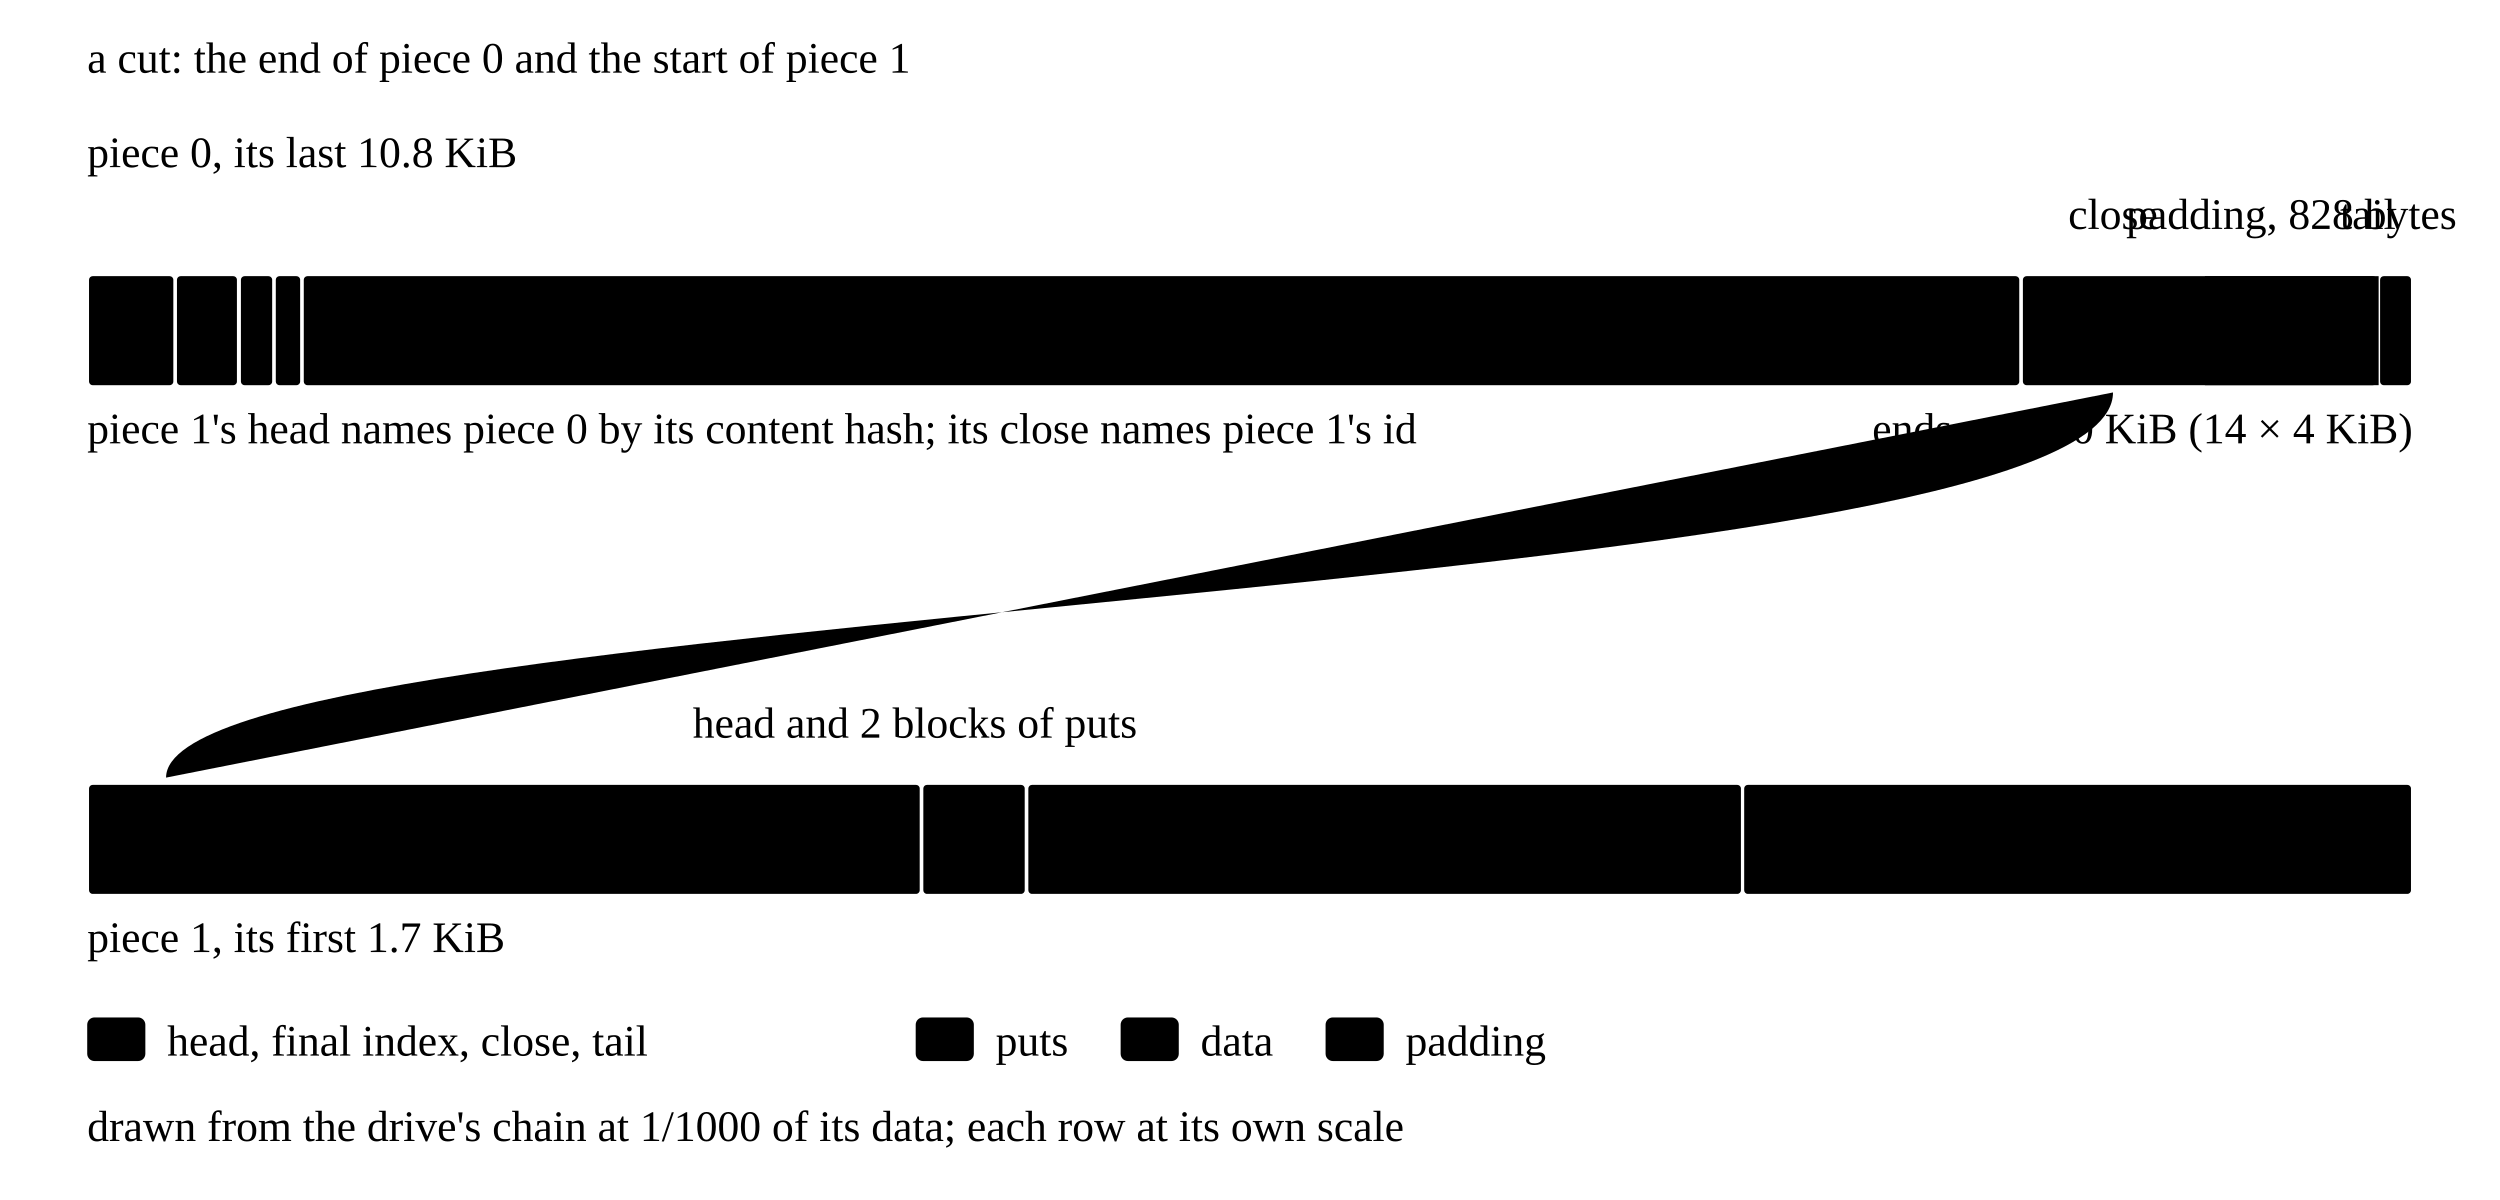
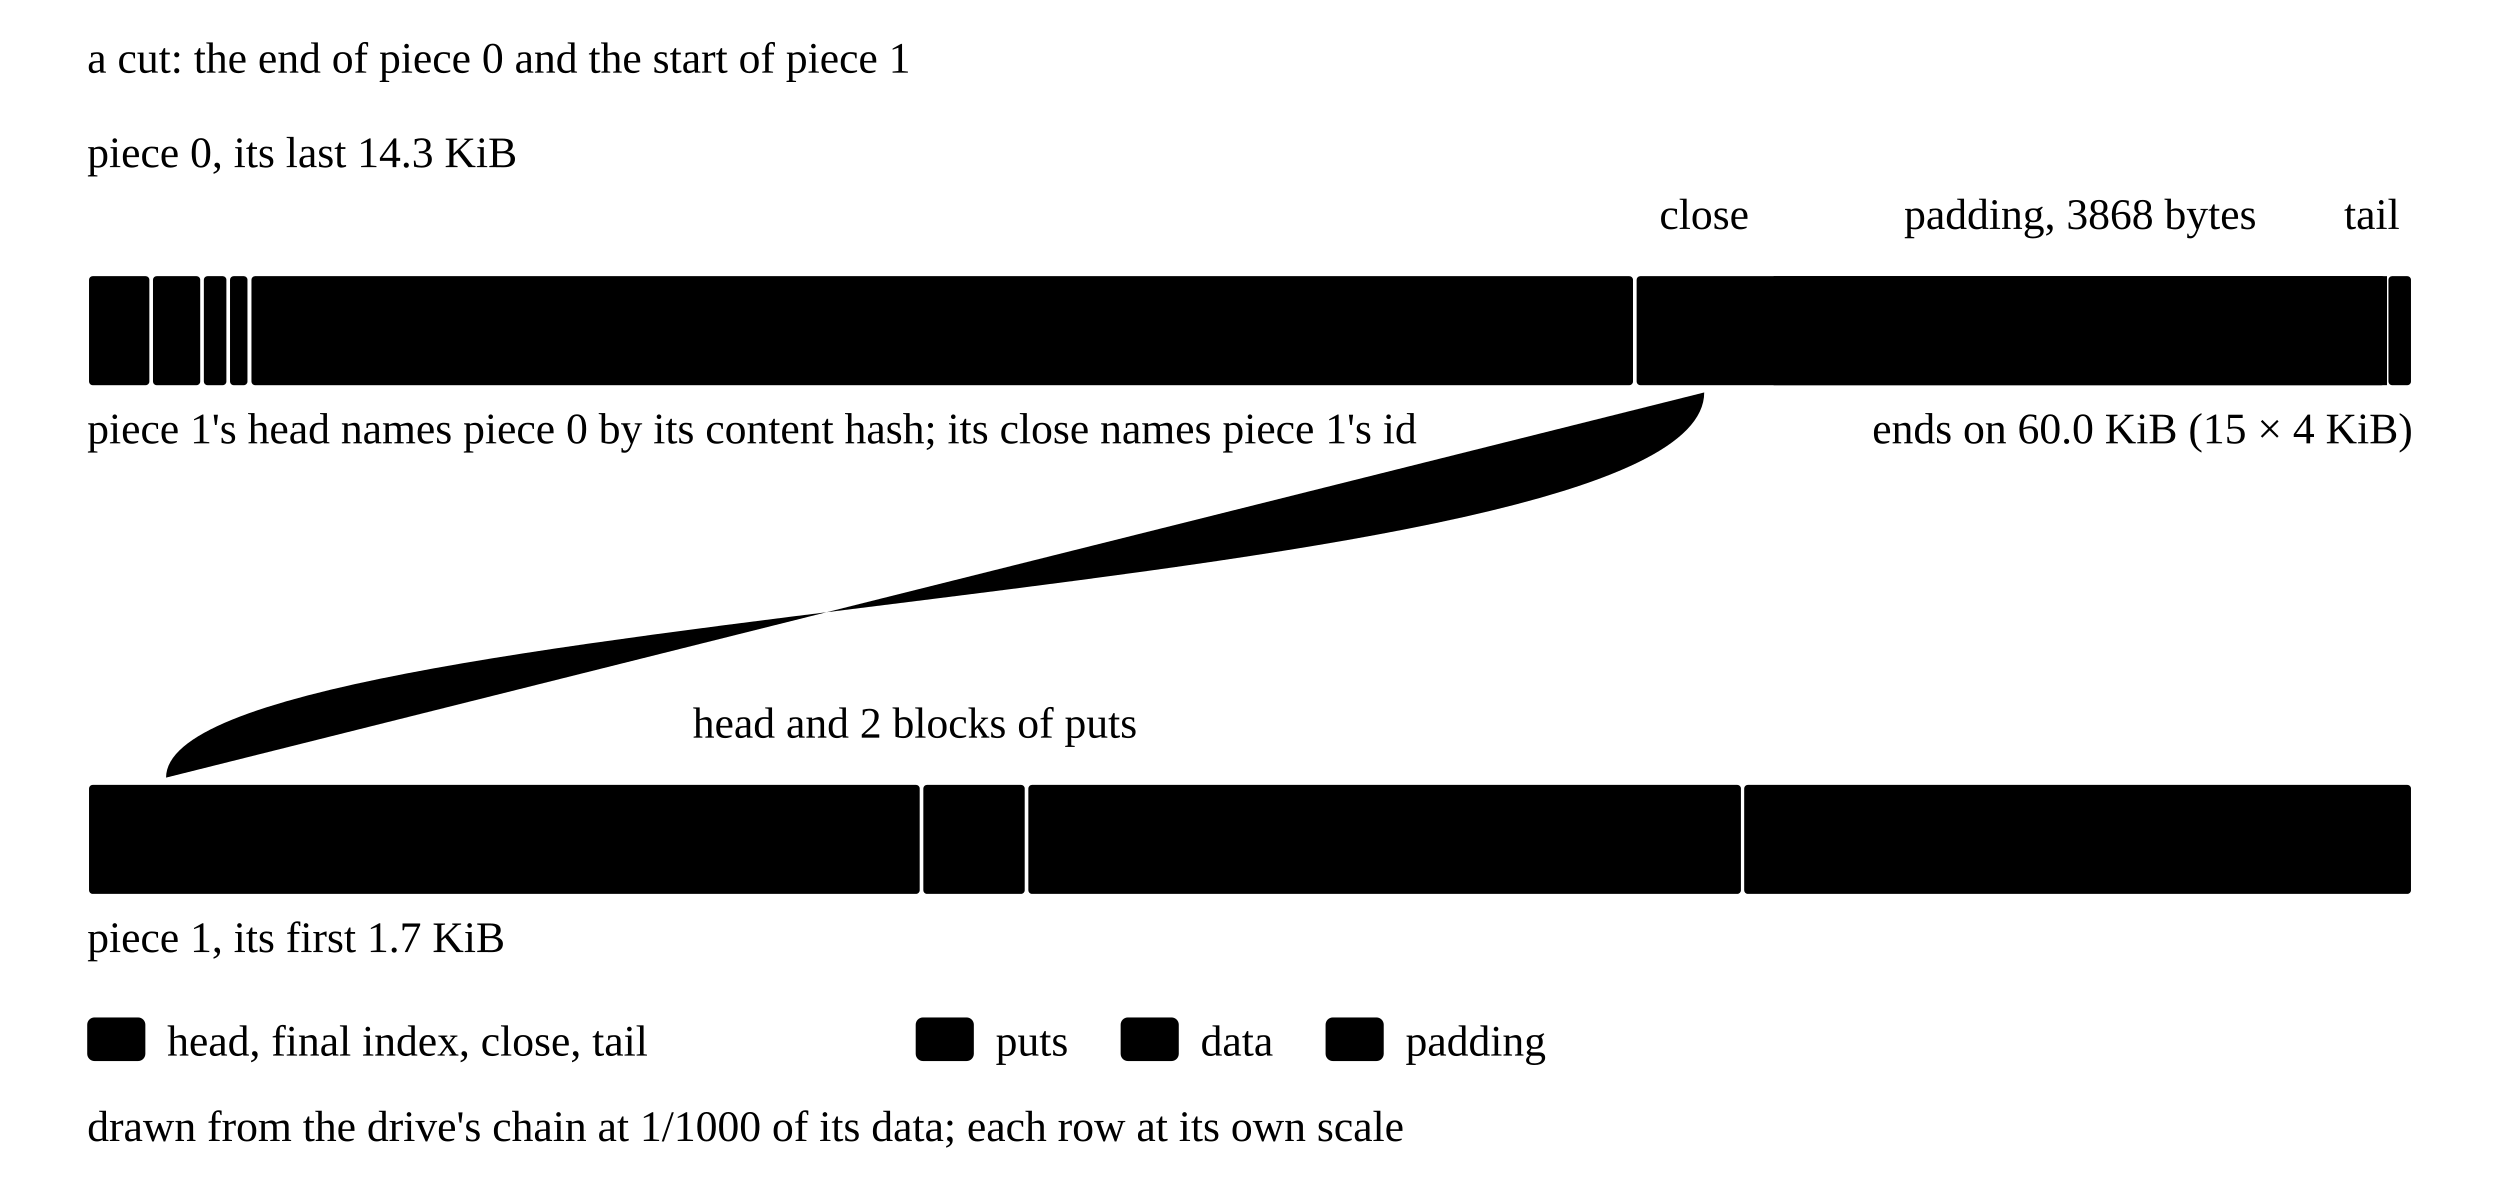
- <svg xmlns="http://www.w3.org/2000/svg" class="ww-svg" viewBox="0 0 688 330" width="688" height="330" role="img" aria-label="A cut: piece 0 ends with its final index, its close padded by 828 bytes to the 4 KiB end, and its tail; piece 1 starts with its head and 2 blocks of puts that carry the definitions, before its first data">
+ <svg xmlns="http://www.w3.org/2000/svg" class="ww-svg" viewBox="0 0 688 330" width="688" height="330" role="img" aria-label="A cut: piece 0 ends with its final index, its close padded by 3868 bytes to the 4 KiB end, and its tail; piece 1 starts with its head and 2 blocks of puts that carry the definitions, before its first data">
  <text x="24.0" y="20.0" text-anchor="start" class="strong">a cut: the end of piece 0 and the start of piece 1</text>
-   <text x="24.0" y="46.0" text-anchor="start" class="small">piece 0, its last 10.8 KiB</text>
-   <rect x="24.5" y="76.0" width="23.2" height="30.0" rx="1" class="tint-teal" />
-   <rect x="48.7" y="76.0" width="16.5" height="30.0" rx="1" class="tint-amber" />
-   <rect x="66.3" y="76.0" width="8.6" height="30.0" rx="1" class="tint-teal" />
-   <rect x="75.9" y="76.0" width="6.7" height="30.0" rx="1" class="tint-teal" />
-   <rect x="83.6" y="76.0" width="472.1" height="30.0" rx="1" class="tint-green" />
-   <text x="319.7" y="95.5" text-anchor="middle" class="small">final index</text>
-   <rect x="556.7" y="76.0" width="97.3" height="30.0" rx="1" class="tint-green" />
-   <text x="605.4" y="95.5" text-anchor="middle" class="small">close</text>
-   <rect x="655.0" y="76.0" width="8.5" height="30.0" rx="1" class="tint-green" />
-   <rect x="606.8" y="76.0" width="47.8" height="30.0" rx="0" class="faint hatch" />
-   <line x1="581.5" y1="74.0" x2="581.5" y2="66.0" class="thin" />
-   <text x="581.5" y="63.0" text-anchor="middle" class="soft small">close</text>
-   <line x1="630.6" y1="74.0" x2="630.6" y2="66.0" class="thin" />
-   <text x="630.6" y="63.0" text-anchor="middle" class="soft small">padding, 828 bytes</text>
-   <line x1="659.3" y1="74.0" x2="659.3" y2="66.0" class="thin" />
-   <text x="659.3" y="63.0" text-anchor="end" class="soft small">tail</text>
-   <text x="664.0" y="122.0" text-anchor="end" class="soft small">ends on 56.0 KiB (14 × 4 KiB)</text>
+   <text x="24.0" y="46.0" text-anchor="start" class="small">piece 0, its last 14.3 KiB</text>
+   <rect x="24.5" y="76.0" width="16.6" height="30.0" rx="1" class="tint-teal" />
+   <rect x="42.1" y="76.0" width="13.0" height="30.0" rx="1" class="tint-amber" />
+   <rect x="56.1" y="76.0" width="6.2" height="30.0" rx="1" class="tint-teal" />
+   <rect x="63.3" y="76.0" width="4.8" height="30.0" rx="1" class="tint-teal" />
+   <rect x="69.2" y="76.0" width="380.2" height="30.0" rx="1" class="tint-green" />
+   <text x="259.3" y="95.5" text-anchor="middle" class="small">final index</text>
+   <rect x="450.4" y="76.0" width="206.0" height="30.0" rx="1" class="tint-green" />
+   <text x="553.3" y="95.5" text-anchor="middle" class="small">close</text>
+   <rect x="657.3" y="76.0" width="6.2" height="30.0" rx="1" class="tint-green" />
+   <rect x="488.1" y="76.0" width="168.8" height="30.0" rx="0" class="faint hatch" />
+   <line x1="469.0" y1="74.0" x2="469.0" y2="66.0" class="thin" />
+   <text x="469.0" y="63.0" text-anchor="middle" class="soft small">close</text>
+   <line x1="572.5" y1="74.0" x2="572.5" y2="66.0" class="thin" />
+   <text x="572.5" y="63.0" text-anchor="middle" class="soft small">padding, 3868 bytes</text>
+   <line x1="660.4" y1="74.0" x2="660.4" y2="66.0" class="thin" />
+   <text x="660.4" y="63.0" text-anchor="end" class="soft small">tail</text>
+   <text x="664.0" y="122.0" text-anchor="end" class="soft small">ends on 60.0 KiB (15 × 4 KiB)</text>
  <text x="24.0" y="262.0" text-anchor="start" class="small">piece 1, its first 1.7 KiB</text>
  <rect x="24.5" y="216.0" width="228.6" height="30.0" rx="1" class="tint-green" />
  <text x="138.8" y="235.5" text-anchor="middle" class="small">head</text>
  <rect x="254.1" y="216.0" width="27.9" height="30.0" rx="1" class="tint-purple" />
  <rect x="283.0" y="216.0" width="196.1" height="30.0" rx="1" class="tint-purple" />
  <text x="381.0" y="235.5" text-anchor="middle" class="small">puts</text>
  <rect x="480.0" y="216.0" width="183.5" height="30.0" rx="1" class="tint-blue" />
  <text x="571.8" y="235.5" text-anchor="middle" class="small">frames</text>
  <line x1="251.8" y1="214.0" x2="251.8" y2="206.0" class="thin" />
  <text x="251.8" y="203.0" text-anchor="middle" class="soft small">head and 2 blocks of puts</text>
-   <path d="M45.7 214.0 C45.7 166.0 581.5 166.0 581.5 108.0" class="accent-line" />
+   <path d="M45.7 214.0 C45.7 166.0 469.0 166.0 469.0 108.0" class="accent-line" />
  <text x="24.0" y="122.0" text-anchor="start" class="accent small">piece 1's head names piece 0 by its content hash; its close names piece 1's id</text>
  <rect x="24.0" y="280.0" width="16.0" height="12.0" rx="2" class="tint-green" />
  <text x="46.0" y="290.5" text-anchor="start" class="small">head, final index, close, tail</text>
  <rect x="252.0" y="280.0" width="16.0" height="12.0" rx="2" class="tint-purple" />
  <text x="274.0" y="290.5" text-anchor="start" class="small">puts</text>
  <rect x="308.4" y="280.0" width="16.0" height="12.0" rx="2" class="tint-blue" />
  <text x="330.4" y="290.5" text-anchor="start" class="small">data</text>
  <rect x="364.8" y="280.0" width="16.0" height="12.0" rx="2" class="faint hatch" />
  <text x="386.8" y="290.5" text-anchor="start" class="small">padding</text>
  <text x="24.0" y="314.0" text-anchor="start" class="soft small">drawn from the drive's chain at 1/1000 of its data; each row at its own scale</text>
</svg>
